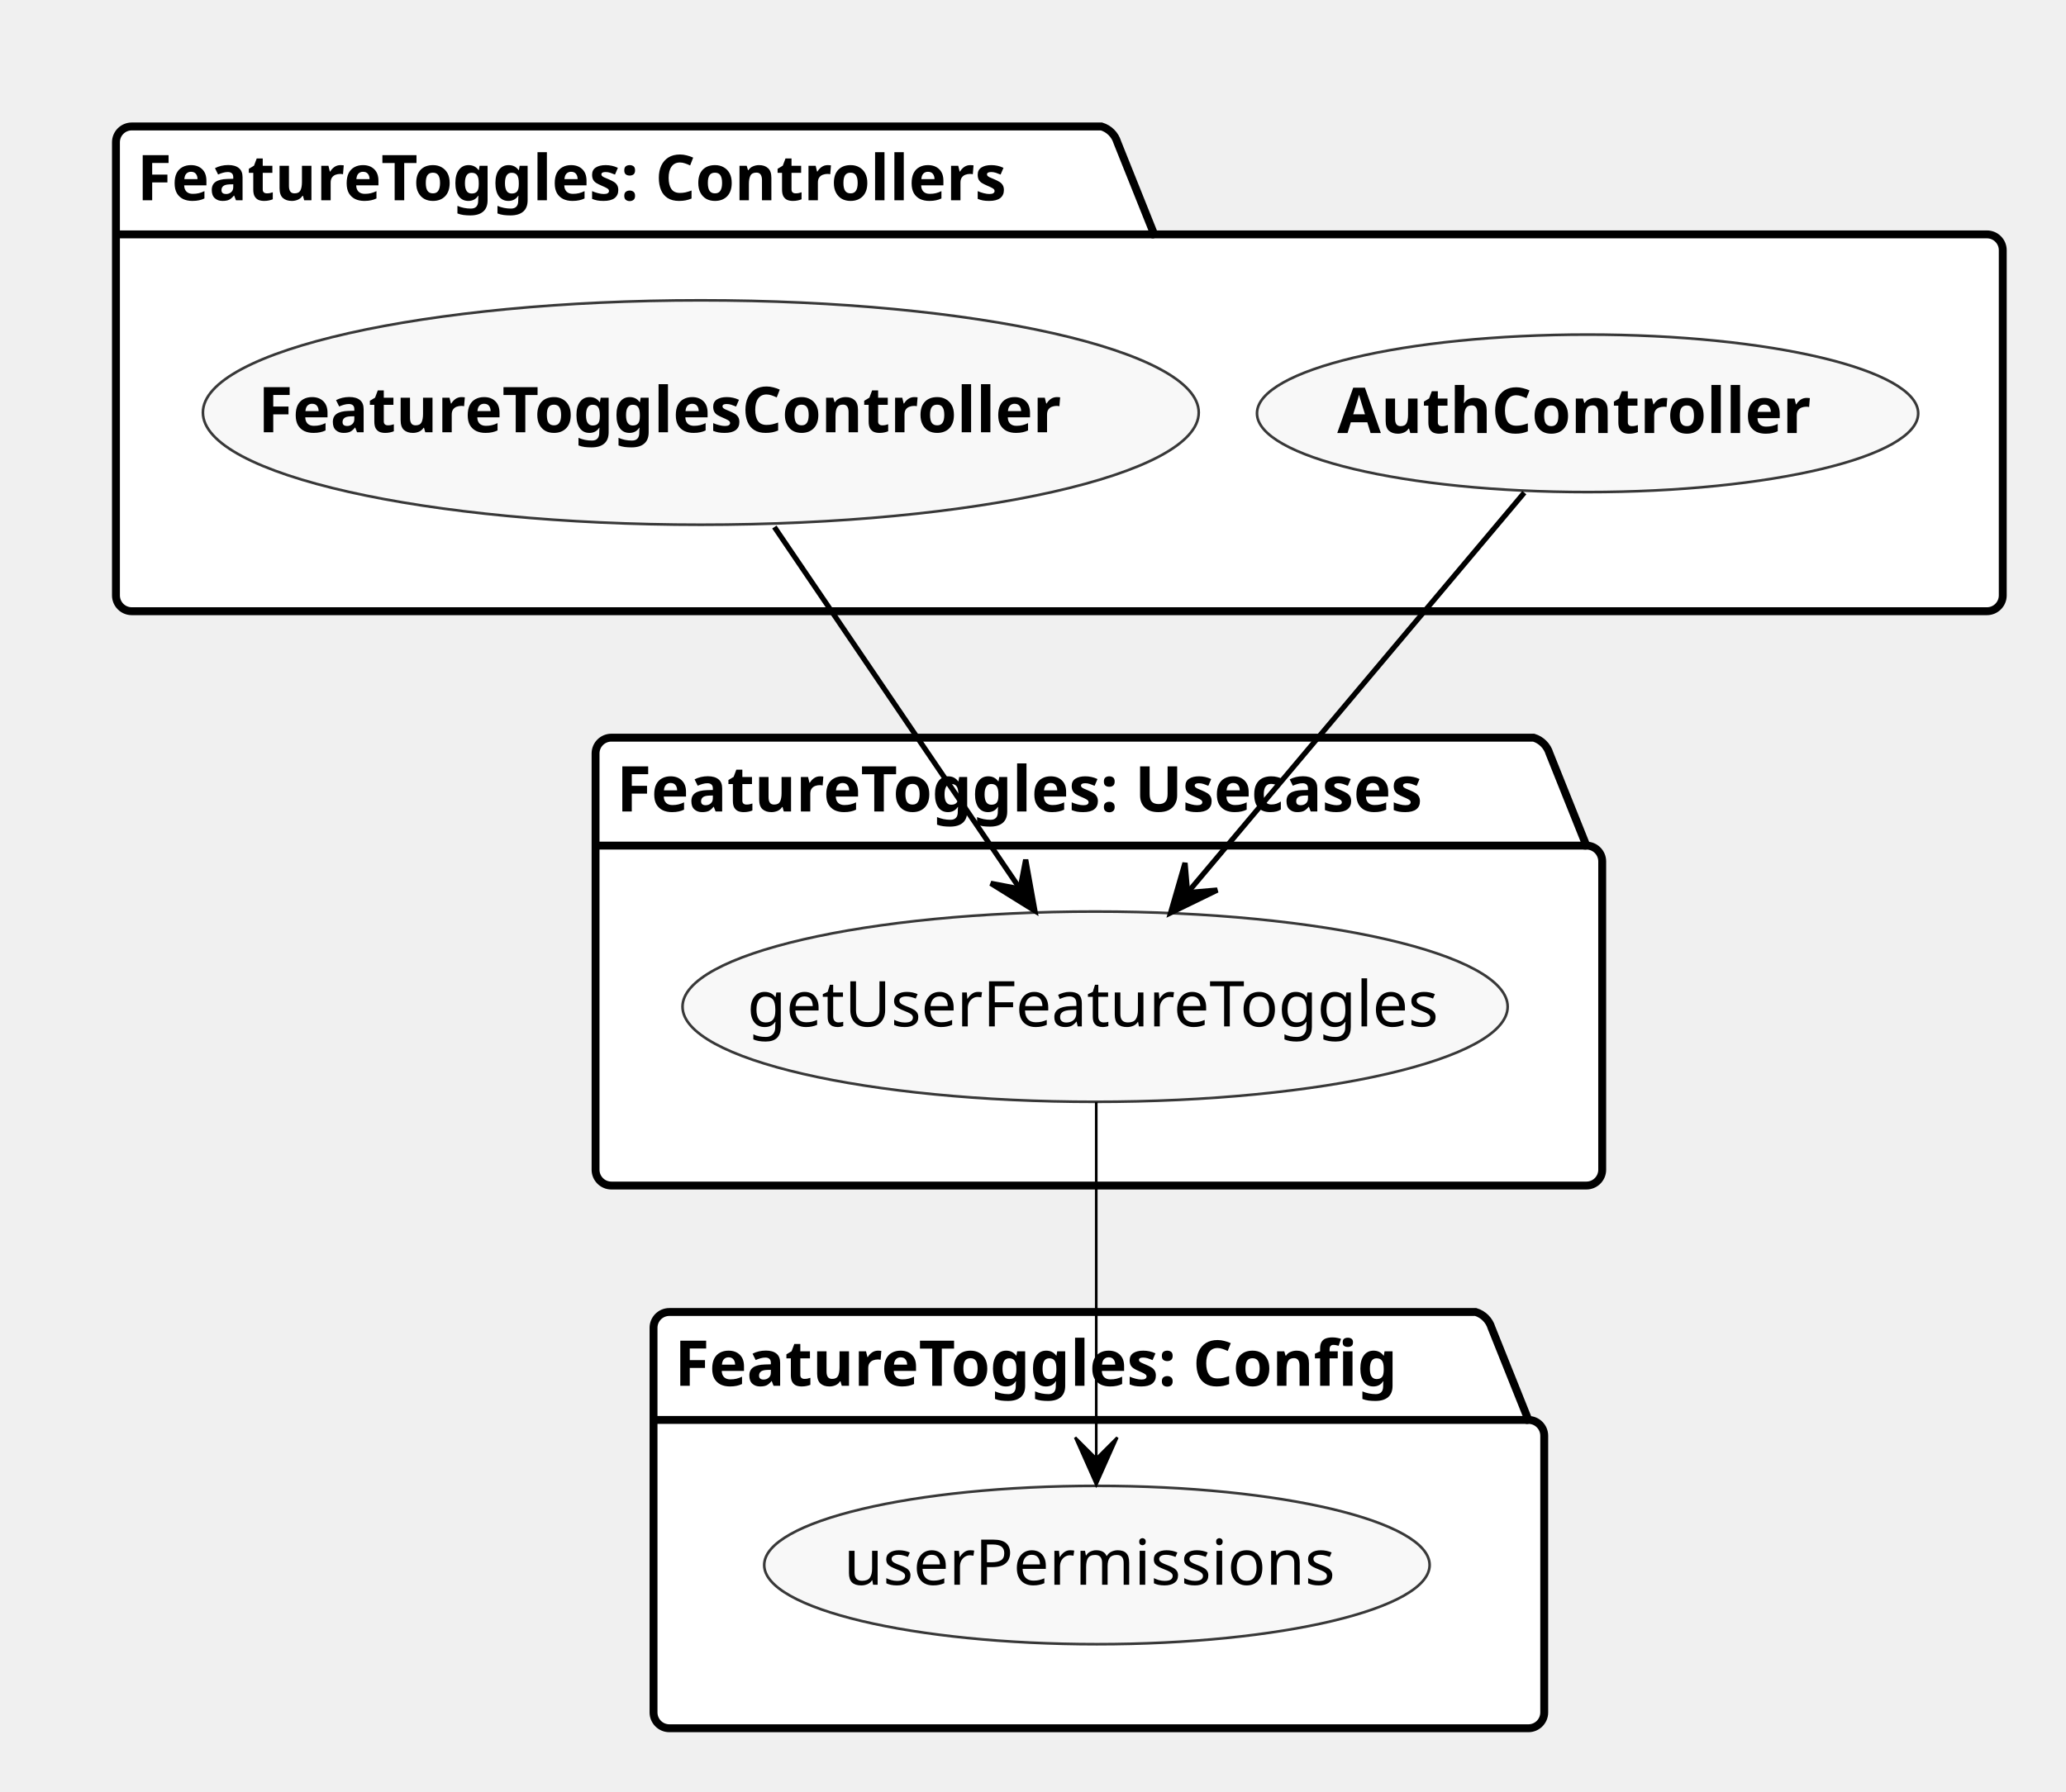
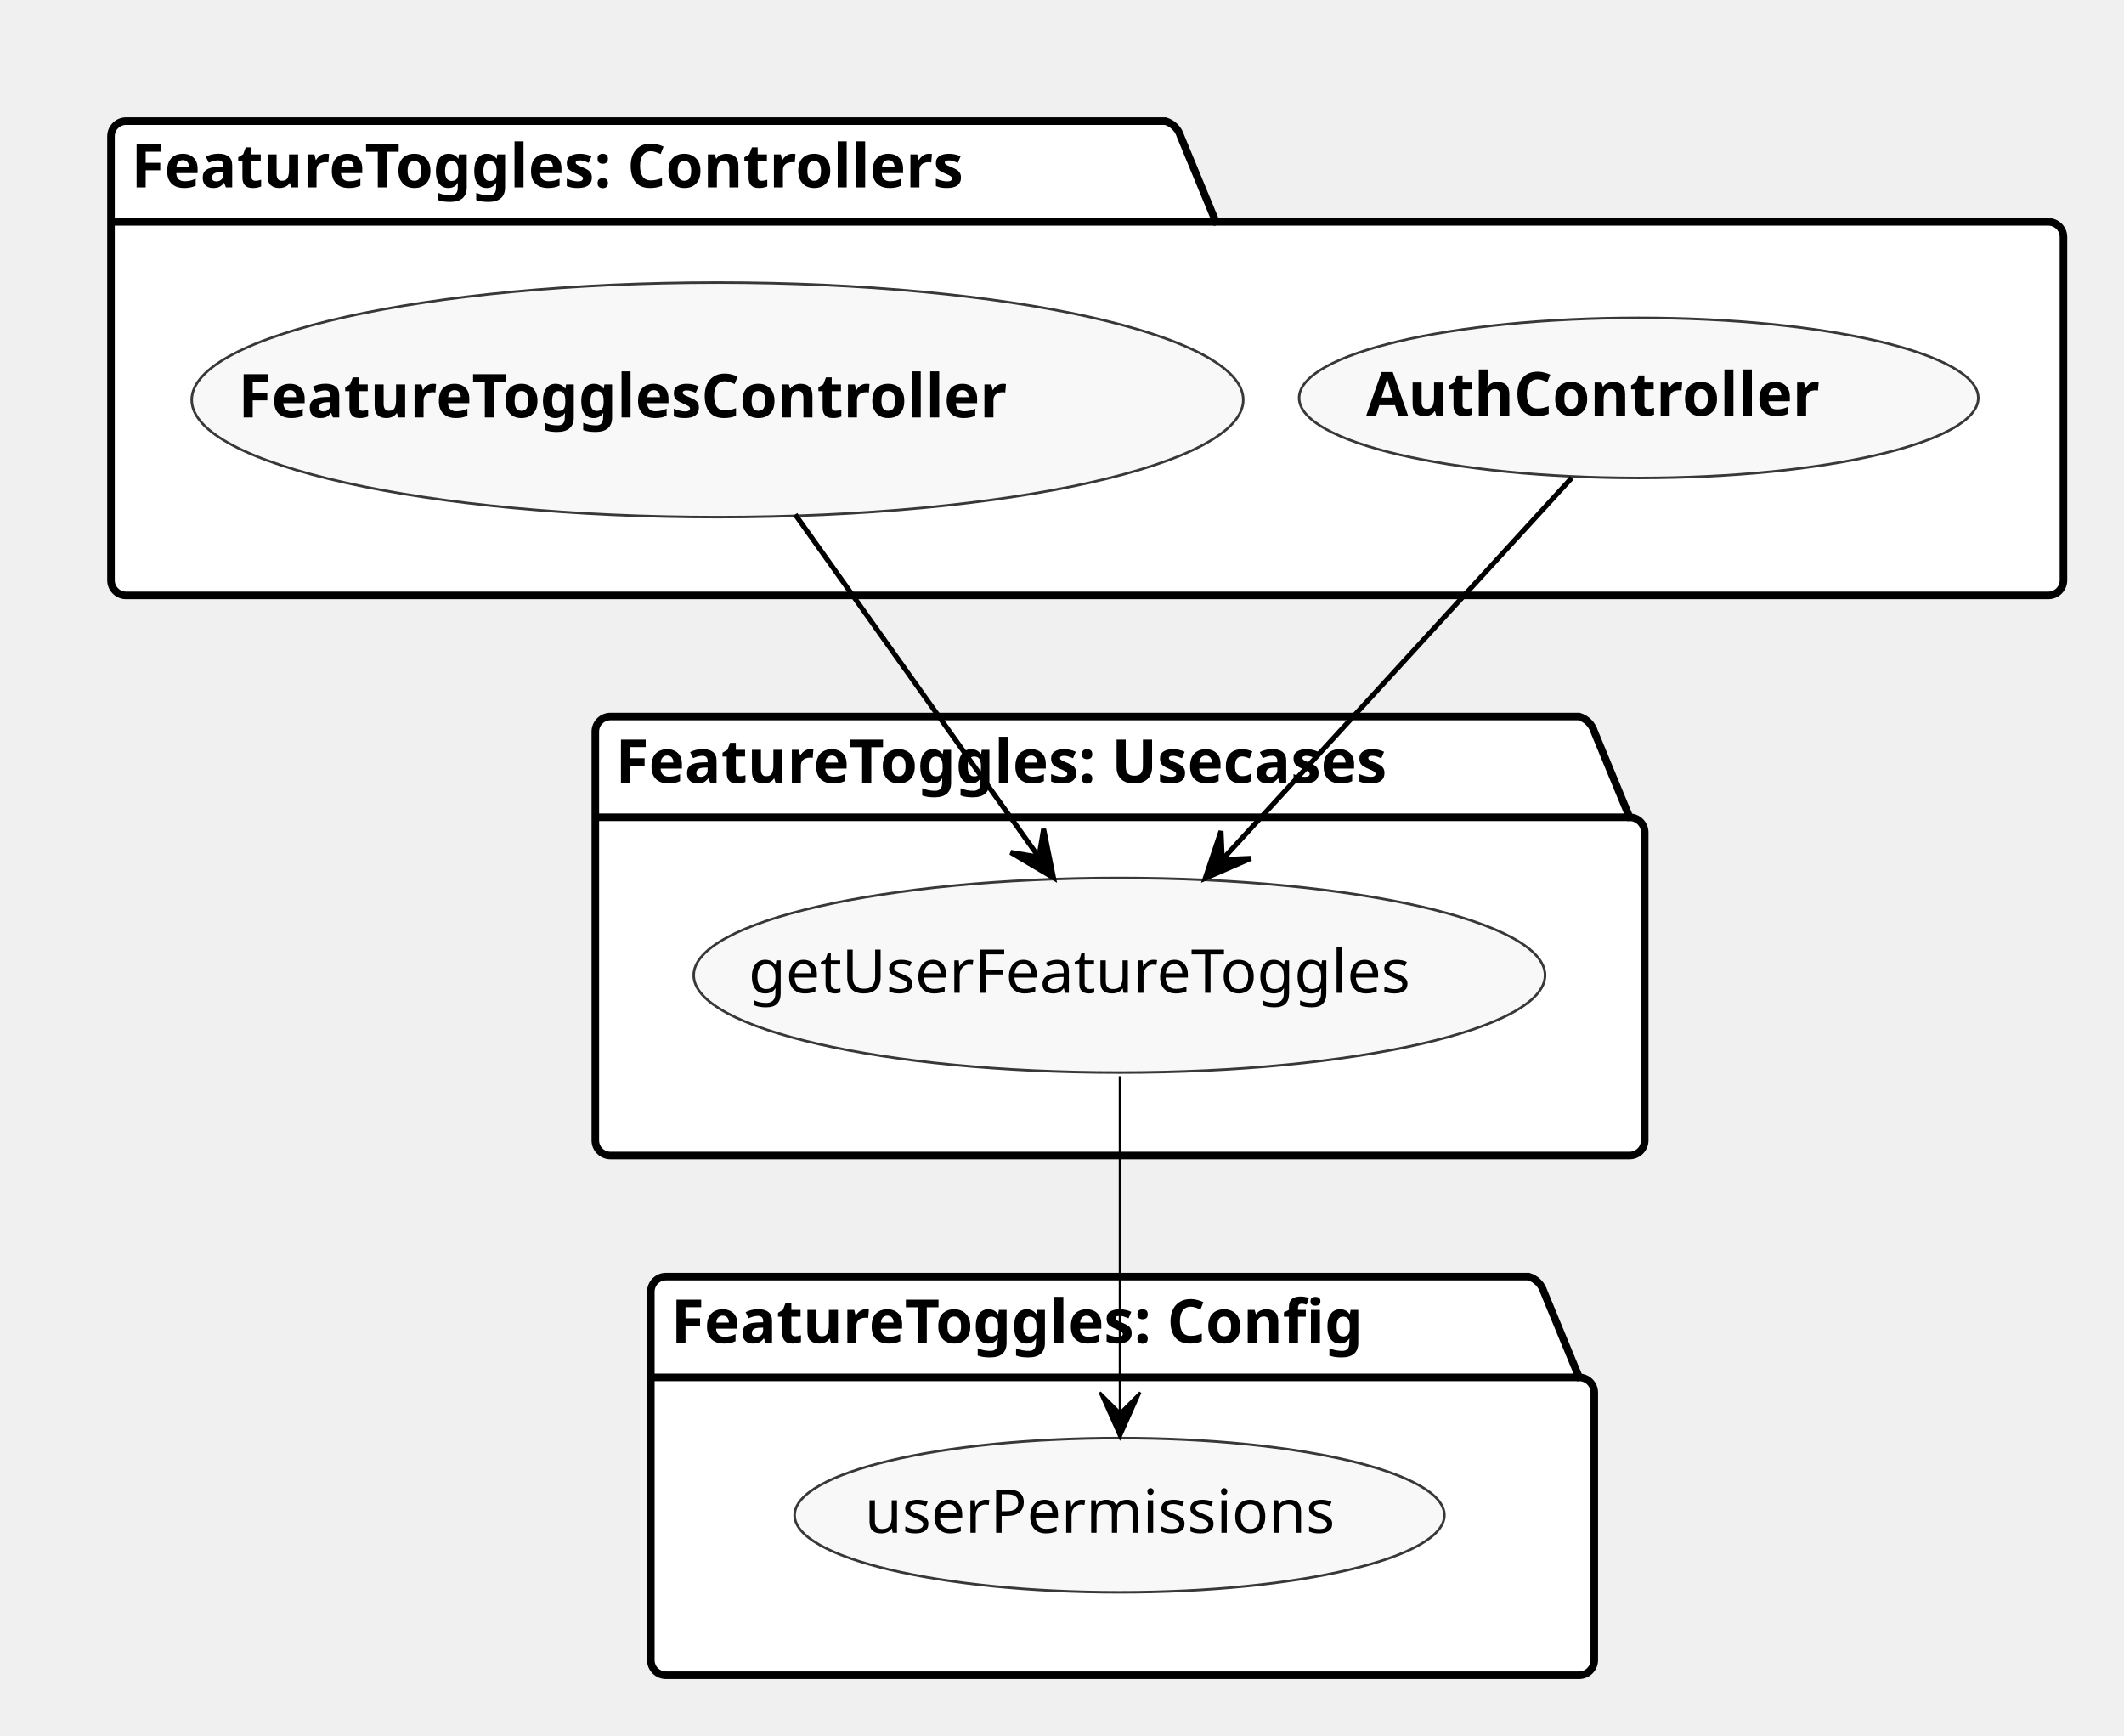
- <svg xmlns="http://www.w3.org/2000/svg" contentScriptType="application/ecmascript" contentStyleType="text/css" height="340px" preserveAspectRatio="none" style="width:392px;height:340px;" version="1.1" viewBox="0 0 392 340" width="392px" zoomAndPan="magnify">
+ <svg xmlns="http://www.w3.org/2000/svg" contentScriptType="application/ecmascript" contentStyleType="text/css" height="344px" preserveAspectRatio="none" style="width:421px;height:344px;" version="1.1" viewBox="0 0 421 344" width="421px" zoomAndPan="magnify">
  <defs />
  <g>
-     <path d="M25,24 L209,24 A4.5,4.5 0 0 1 212,27 L219,44.484 L377,44.484 A3,3 0 0 1 380,47.484 L380,113 A3,3 0 0 1 377,116 L25,116 A3,3 0 0 1 22,113 L22,27 A3,3 0 0 1 25,24 " fill="#FFFFFF" style="stroke: #000000; stroke-width: 1.5;" />
-     <line style="stroke: #000000; stroke-width: 1.5;" x1="22" x2="219" y1="44.484" y2="44.484" />
-     <text fill="#000000" font-family="Tahoma, sans-serif" font-size="12" font-weight="bold" lengthAdjust="spacingAndGlyphs" textLength="184" x="26" y="38.006">FeatureToggles: Controllers</text>
-     <path d="M116,140 L291,140 A4.5,4.5 0 0 1 294,143 L301,160.484 L301,160.484 A3,3 0 0 1 304,163.484 L304,222 A3,3 0 0 1 301,225 L116,225 A3,3 0 0 1 113,222 L113,143 A3,3 0 0 1 116,140 " fill="#FFFFFF" style="stroke: #000000; stroke-width: 1.5;" />
-     <line style="stroke: #000000; stroke-width: 1.5;" x1="113" x2="301" y1="160.484" y2="160.484" />
-     <text fill="#000000" font-family="Tahoma, sans-serif" font-size="12" font-weight="bold" lengthAdjust="spacingAndGlyphs" textLength="175" x="117" y="154.006">FeatureToggles: Usecases</text>
-     <path d="M127,249 L280,249 A4.5,4.5 0 0 1 283,252 L290,269.484 L290,269.484 A3,3 0 0 1 293,272.484 L293,325 A3,3 0 0 1 290,328 L127,328 A3,3 0 0 1 124,325 L124,252 A3,3 0 0 1 127,249 " fill="#FFFFFF" style="stroke: #000000; stroke-width: 1.5;" />
-     <line style="stroke: #000000; stroke-width: 1.5;" x1="124" x2="290" y1="269.484" y2="269.484" />
-     <text fill="#000000" font-family="Tahoma, sans-serif" font-size="12" font-weight="bold" lengthAdjust="spacingAndGlyphs" textLength="153" x="128" y="263.006">FeatureToggles: Config</text>
-     <ellipse cx="301.228" cy="78.446" fill="#F8F8F8" rx="62.728" ry="14.946" style="stroke: #383838; stroke-width: 0.5;" />
-     <text fill="#000000" font-family="Tahoma, sans-serif" font-size="12" font-weight="bold" lengthAdjust="spacingAndGlyphs" textLength="95" x="253.728" y="82.188">AuthController</text>
-     <ellipse cx="132.973" cy="78.294" fill="#F8F8F8" rx="94.473" ry="21.294" style="stroke: #383838; stroke-width: 0.5;" />
-     <text fill="#000000" font-family="Tahoma, sans-serif" font-size="12" font-weight="bold" lengthAdjust="spacingAndGlyphs" textLength="168" x="48.973" y="82.037">FeatureTogglesController</text>
-     <ellipse cx="207.781" cy="191.056" fill="#F8F8F8" rx="78.281" ry="18.056" style="stroke: #383838; stroke-width: 0.5;" />
-     <text fill="#000000" font-family="Tahoma, sans-serif" font-size="12" lengthAdjust="spacingAndGlyphs" textLength="132" x="141.781" y="194.798">getUserFeatureToggles</text>
-     <ellipse cx="208.127" cy="297.025" fill="#F8F8F8" rx="63.127" ry="15.025" style="stroke: #383838; stroke-width: 0.5;" />
-     <text fill="#000000" font-family="Tahoma, sans-serif" font-size="12" lengthAdjust="spacingAndGlyphs" textLength="96" x="160.127" y="300.767">userPermissions</text>
-     <path d="M289.221,93.495 C273.117,112.63 244.103,147.104 225.464,169.249 " fill="none" id="&lt;b&gt;AuthController&lt;/b&gt;-&gt;getUserFeatureToggles" style="stroke: #000000; stroke-width: 1.0;" />
-     <polygon fill="#000000" points="222.11,173.234,230.966,168.924,225.33,169.409,224.845,163.773,222.11,173.234" style="stroke: #000000; stroke-width: 1.0;" />
-     <path d="M146.931,100.025 C160.164,119.522 179.982,148.72 193.424,168.524 " fill="none" id="&lt;b&gt;FeatureTogglesController&lt;/b&gt;-&gt;getUserFeatureToggles" style="stroke: #000000; stroke-width: 1.0;" />
-     <polygon fill="#000000" points="196.358,172.848,194.612,163.155,193.55,168.711,187.994,167.648,196.358,172.848" style="stroke: #000000; stroke-width: 1.0;" />
-     <path d="M208,209.173 C208,227.736 208,257.257 208,276.633 " fill="none" id="getUserFeatureToggles-&gt;userPermissions" style="stroke: #000000; stroke-width: 0.5;" />
-     <polygon fill="#000000" points="208,281.812,212,272.812,208,276.812,204,272.812,208,281.812" style="stroke: #000000; stroke-width: 0.5;" />
+     <path d="M25,24 L231,24 A4.5,4.5 0 0 1 234,27 L241,43.969 L406,43.969 A3,3 0 0 1 409,46.969 L409,115 A3,3 0 0 1 406,118 L25,118 A3,3 0 0 1 22,115 L22,27 A3,3 0 0 1 25,24 " fill="#FFFFFF" style="stroke: #000000; stroke-width: 1.5;" />
+     <line style="stroke: #000000; stroke-width: 1.5;" x1="22" x2="241" y1="43.969" y2="43.969" />
+     <text fill="#000000" font-family="Tahoma, sans-serif" font-size="12" font-weight="bold" lengthAdjust="spacingAndGlyphs" textLength="206" x="26" y="37.139">FeatureToggles: Controllers</text>
+     <path d="M121,142 L313,142 A4.5,4.5 0 0 1 316,145 L323,161.969 L323,161.969 A3,3 0 0 1 326,164.969 L326,226 A3,3 0 0 1 323,229 L121,229 A3,3 0 0 1 118,226 L118,145 A3,3 0 0 1 121,142 " fill="#FFFFFF" style="stroke: #000000; stroke-width: 1.5;" />
+     <line style="stroke: #000000; stroke-width: 1.5;" x1="118" x2="323" y1="161.969" y2="161.969" />
+     <text fill="#000000" font-family="Tahoma, sans-serif" font-size="12" font-weight="bold" lengthAdjust="spacingAndGlyphs" textLength="192" x="122" y="155.139">FeatureToggles: Usecases</text>
+     <path d="M132,253 L303,253 A4.5,4.5 0 0 1 306,256 L313,272.969 L313,272.969 A3,3 0 0 1 316,275.969 L316,329 A3,3 0 0 1 313,332 L132,332 A3,3 0 0 1 129,329 L129,256 A3,3 0 0 1 132,253 " fill="#FFFFFF" style="stroke: #000000; stroke-width: 1.5;" />
+     <line style="stroke: #000000; stroke-width: 1.5;" x1="129" x2="313" y1="272.969" y2="272.969" />
+     <text fill="#000000" font-family="Tahoma, sans-serif" font-size="12" font-weight="bold" lengthAdjust="spacingAndGlyphs" textLength="171" x="133" y="266.139">FeatureToggles: Config</text>
+     <ellipse cx="324.808" cy="78.862" fill="#F8F8F8" rx="67.308" ry="15.862" style="stroke: #383838; stroke-width: 0.5;" />
+     <text fill="#000000" font-family="Tahoma, sans-serif" font-size="12" font-weight="bold" lengthAdjust="spacingAndGlyphs" textLength="108" x="270.808" y="82.346">AuthController</text>
+     <ellipse cx="142.215" cy="79.243" fill="#F8F8F8" rx="104.215" ry="23.243" style="stroke: #383838; stroke-width: 0.5;" />
+     <text fill="#000000" font-family="Tahoma, sans-serif" font-size="12" font-weight="bold" lengthAdjust="spacingAndGlyphs" textLength="190" x="47.215" y="82.727">FeatureTogglesController</text>
+     <ellipse cx="221.874" cy="193.275" fill="#F8F8F8" rx="84.374" ry="19.275" style="stroke: #383838; stroke-width: 0.5;" />
+     <text fill="#000000" font-family="Tahoma, sans-serif" font-size="12" lengthAdjust="spacingAndGlyphs" textLength="147" x="148.374" y="196.759">getUserFeatureToggles</text>
+     <ellipse cx="221.899" cy="300.28" fill="#F8F8F8" rx="64.399" ry="15.28" style="stroke: #383838; stroke-width: 0.5;" />
+     <text fill="#000000" font-family="Tahoma, sans-serif" font-size="12" lengthAdjust="spacingAndGlyphs" textLength="101" x="171.399" y="303.764">userPermissions</text>
+     <path d="M311.535,94.707 C293.905,113.963 262.841,147.892 242.337,170.287 " fill="none" id="&lt;b&gt;AuthController&lt;/b&gt;-&gt;getUserFeatureToggles" style="stroke: #000000; stroke-width: 1.0;" />
+     <polygon fill="#000000" points="238.889,174.053,247.917,170.116,242.265,170.365,242.016,164.714,238.889,174.053" style="stroke: #000000; stroke-width: 1.0;" />
+     <path d="M157.615,101.958 C171.539,121.539 191.838,150.085 205.906,169.868 " fill="none" id="&lt;b&gt;FeatureTogglesController&lt;/b&gt;-&gt;getUserFeatureToggles" style="stroke: #000000; stroke-width: 1.0;" />
+     <polygon fill="#000000" points="208.809,173.95,206.855,164.297,205.912,169.875,200.334,168.932,208.809,173.95" style="stroke: #000000; stroke-width: 1.0;" />
+     <path d="M222,213.272 C222,232.036 222,260.767 222,279.838 " fill="none" id="getUserFeatureToggles-&gt;userPermissions" style="stroke: #000000; stroke-width: 0.5;" />
+     <polygon fill="#000000" points="222,284.945,226,275.945,222,279.945,218,275.945,222,284.945" style="stroke: #000000; stroke-width: 0.5;" />
  </g>
</svg>
